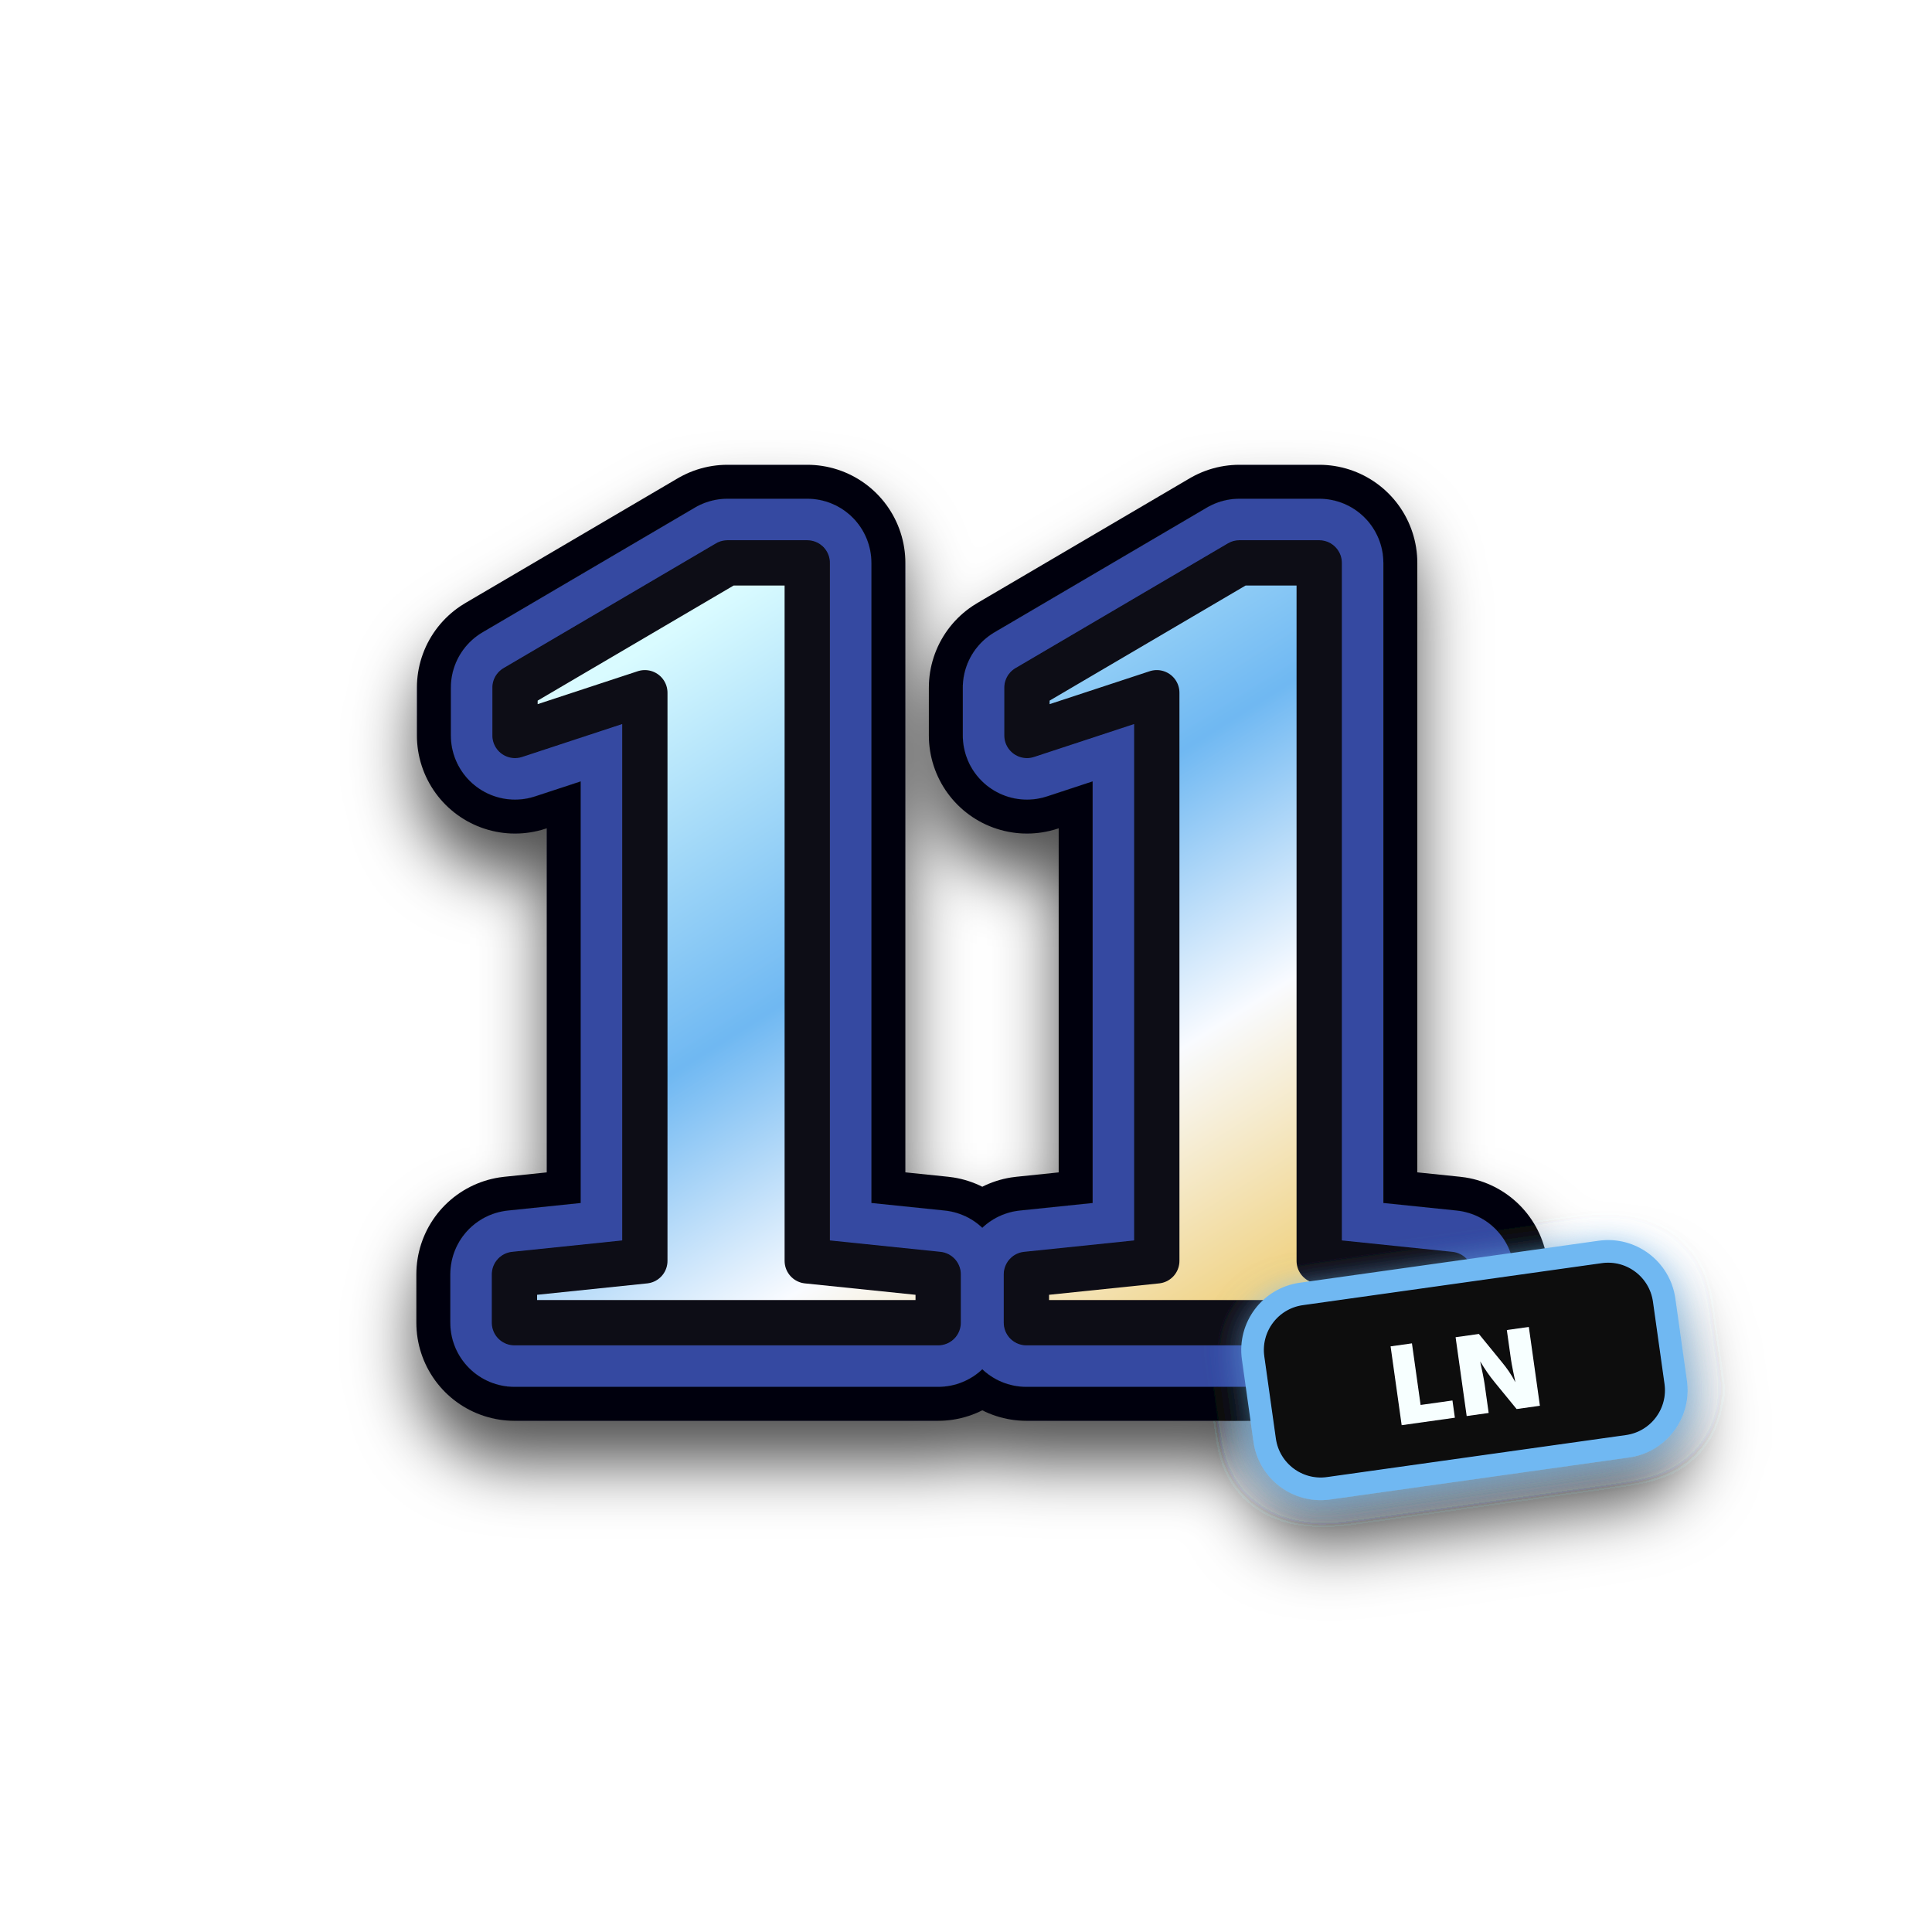
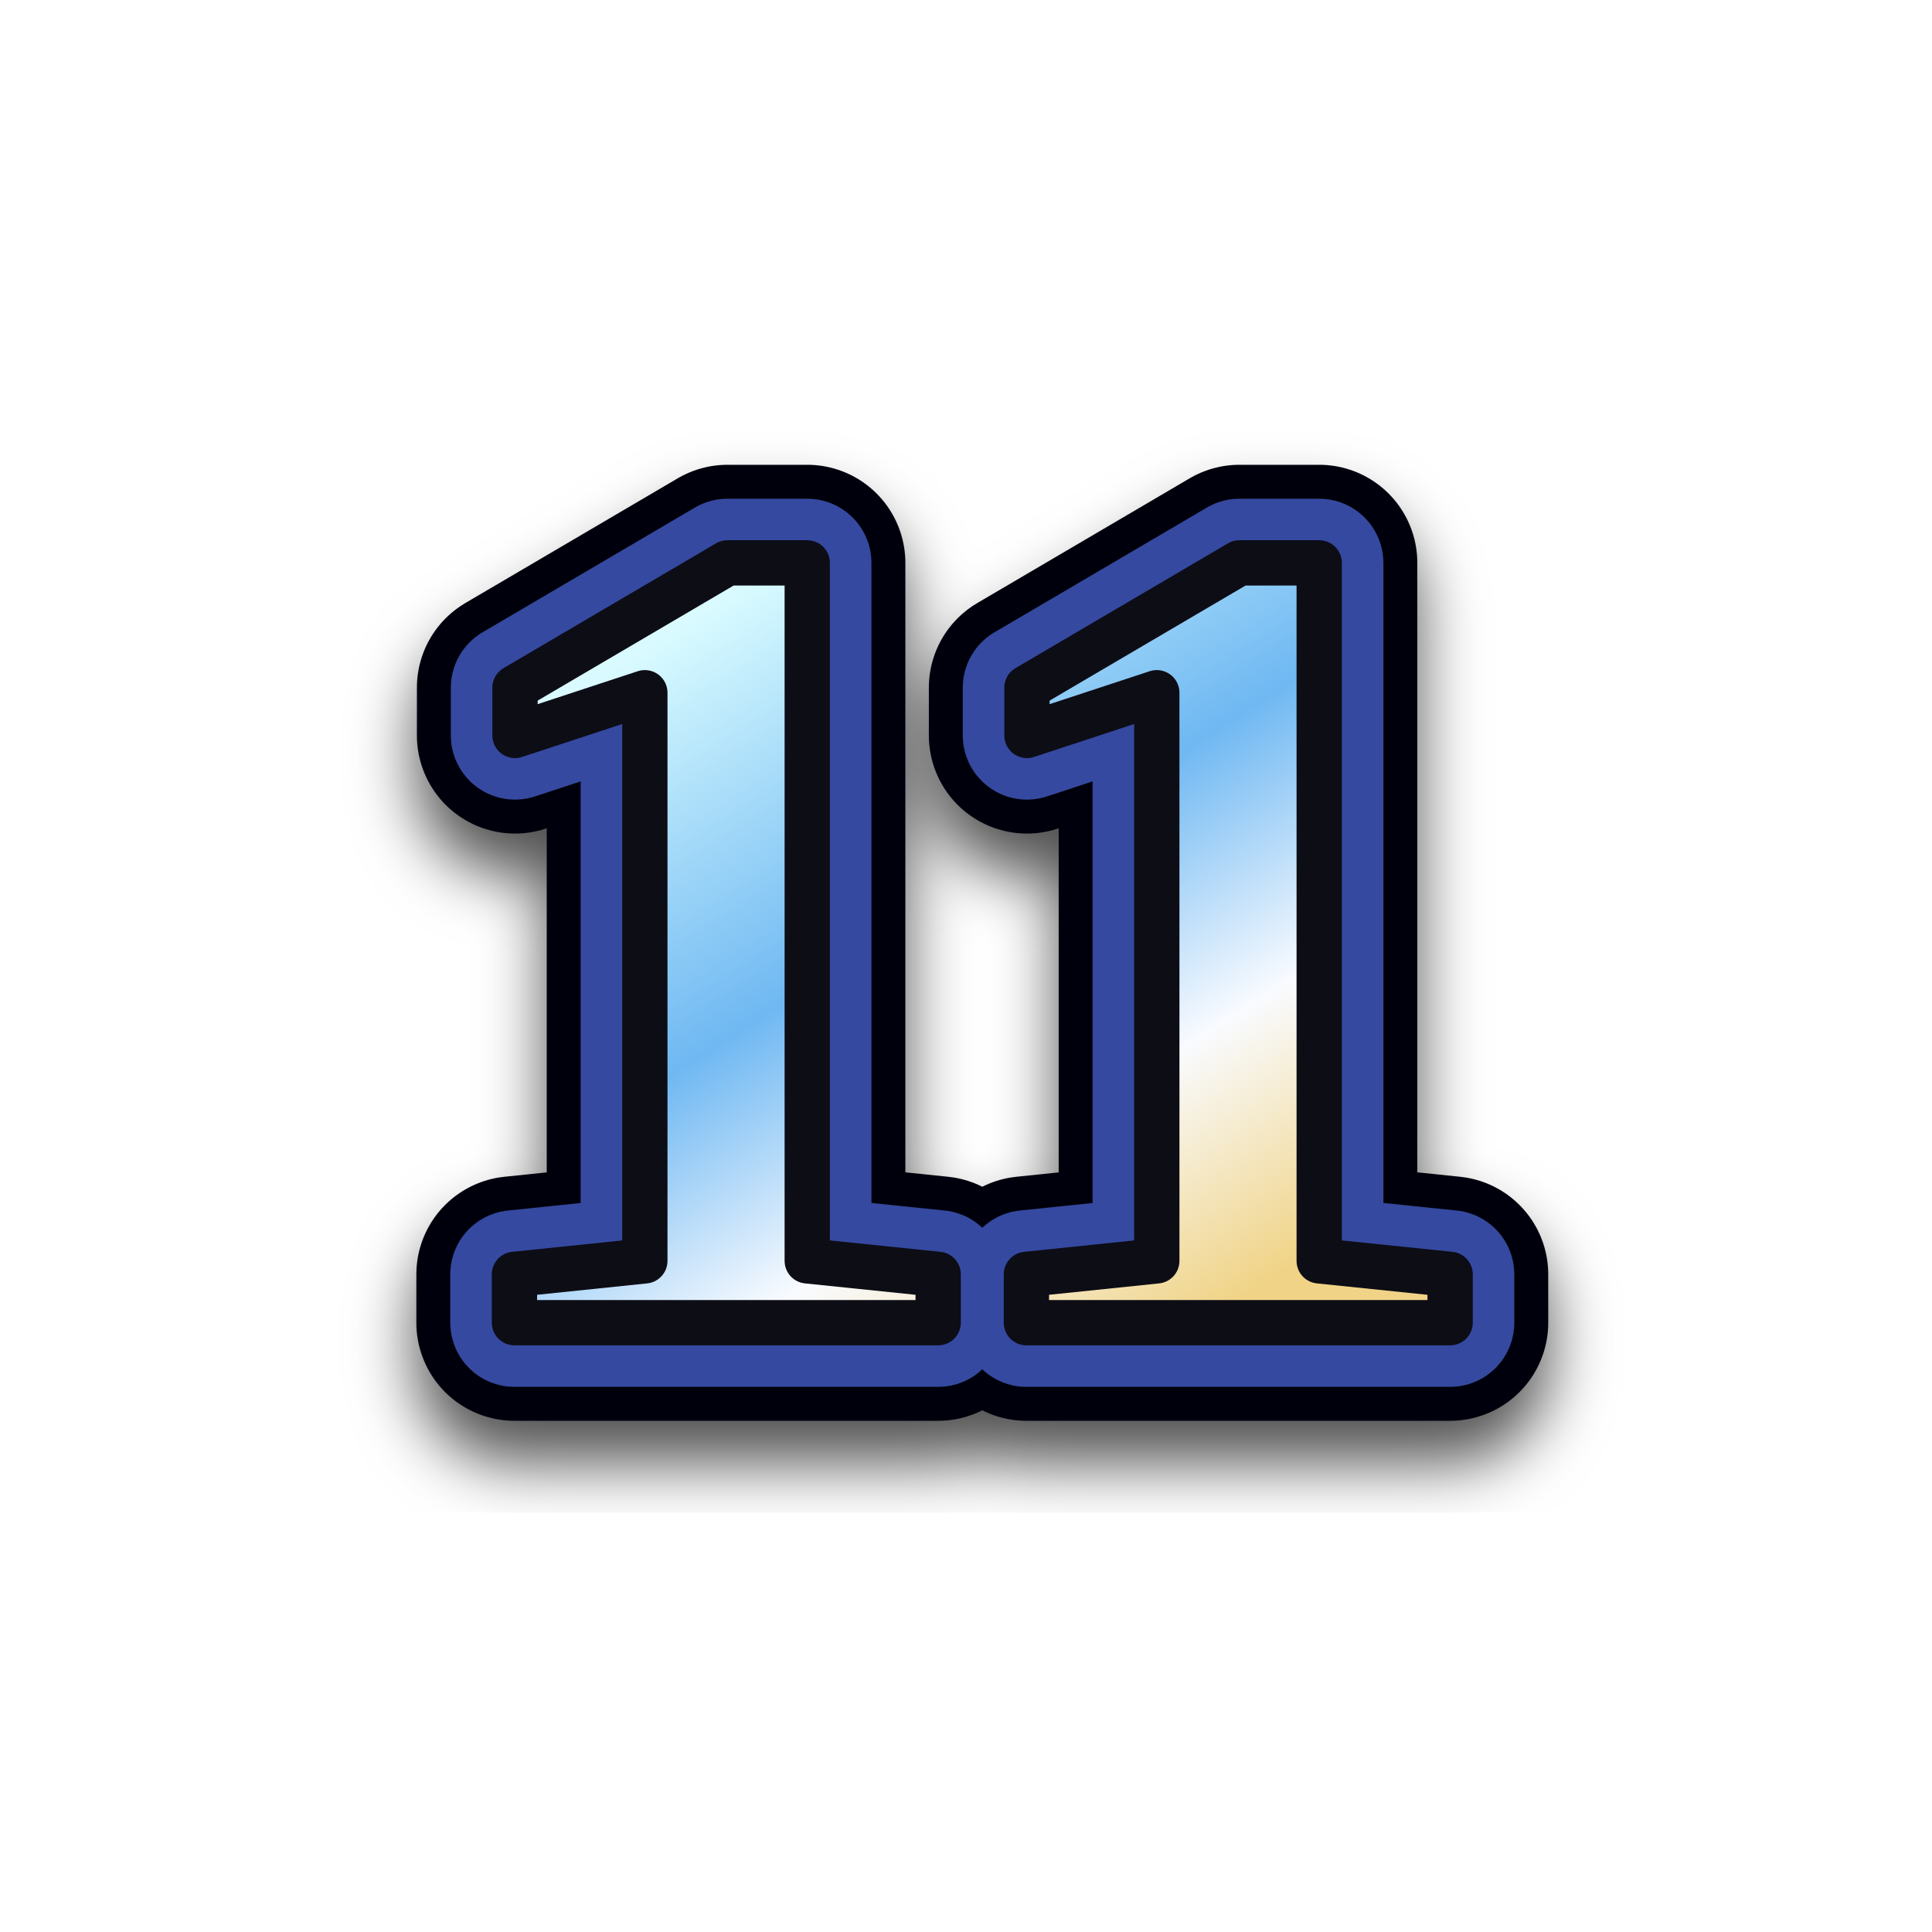
<svg xmlns="http://www.w3.org/2000/svg" viewBox="0 0 1024 1024" role="img" aria-label="LN 11 dan">
  <defs>
    <linearGradient id="lnfill" x1="18%" x2="84%" y1="8%" y2="92%">
      <stop offset="0" stop-color="#d9fbff" />
      <stop offset="0.43" stop-color="#6fb8f2" />
      <stop offset="0.72" stop-color="#f9fbff" />
      <stop offset="1" stop-color="#f0d386" />
    </linearGradient>
    <filter id="shadow" x="-25%" y="-25%" width="150%" height="150%">
      <feDropShadow dx="0" dy="22" stdDeviation="17" flood-color="#000" flood-opacity="0.68" />
    </filter>
-     <filter id="badgeGlow" x="-35%" y="-35%" width="170%" height="170%">
-       <feDropShadow dx="0" dy="0" stdDeviation="8" flood-color="#6fb8f2" flood-opacity="0.55" />
-     </filter>
  </defs>
  <g filter="url(#shadow)">
    <text x="512" y="528" text-anchor="middle" dominant-baseline="middle" font-family="Georgia, 'Times New Roman', serif" font-size="610" font-weight="900" fill="none" stroke="#050509" stroke-width="104" stroke-linejoin="round">11</text>
    <text x="512" y="528" text-anchor="middle" dominant-baseline="middle" font-family="Georgia, 'Times New Roman', serif" font-size="610" font-weight="900" fill="none" stroke="#344aa1" stroke-width="68" stroke-linejoin="round">11</text>
    <text x="512" y="528" text-anchor="middle" dominant-baseline="middle" font-family="Georgia, 'Times New Roman', serif" font-size="610" font-weight="900" fill="url(#lnfill)" stroke="#0d0a12" stroke-width="24" stroke-linejoin="round">11</text>
-     <g transform="translate(660 690) rotate(-8)" filter="url(#badgeGlow)">
-       <rect x="0" y="0" width="220" height="104" rx="30" fill="#07070d" stroke="#6fb8f2" stroke-width="12" />
-       <text x="110" y="54" text-anchor="middle" dominant-baseline="middle" font-family="Inter, Arial, sans-serif" font-size="58" font-weight="900" fill="#f7ffff" letter-spacing="2">LN</text>
-     </g>
  </g>
</svg>
